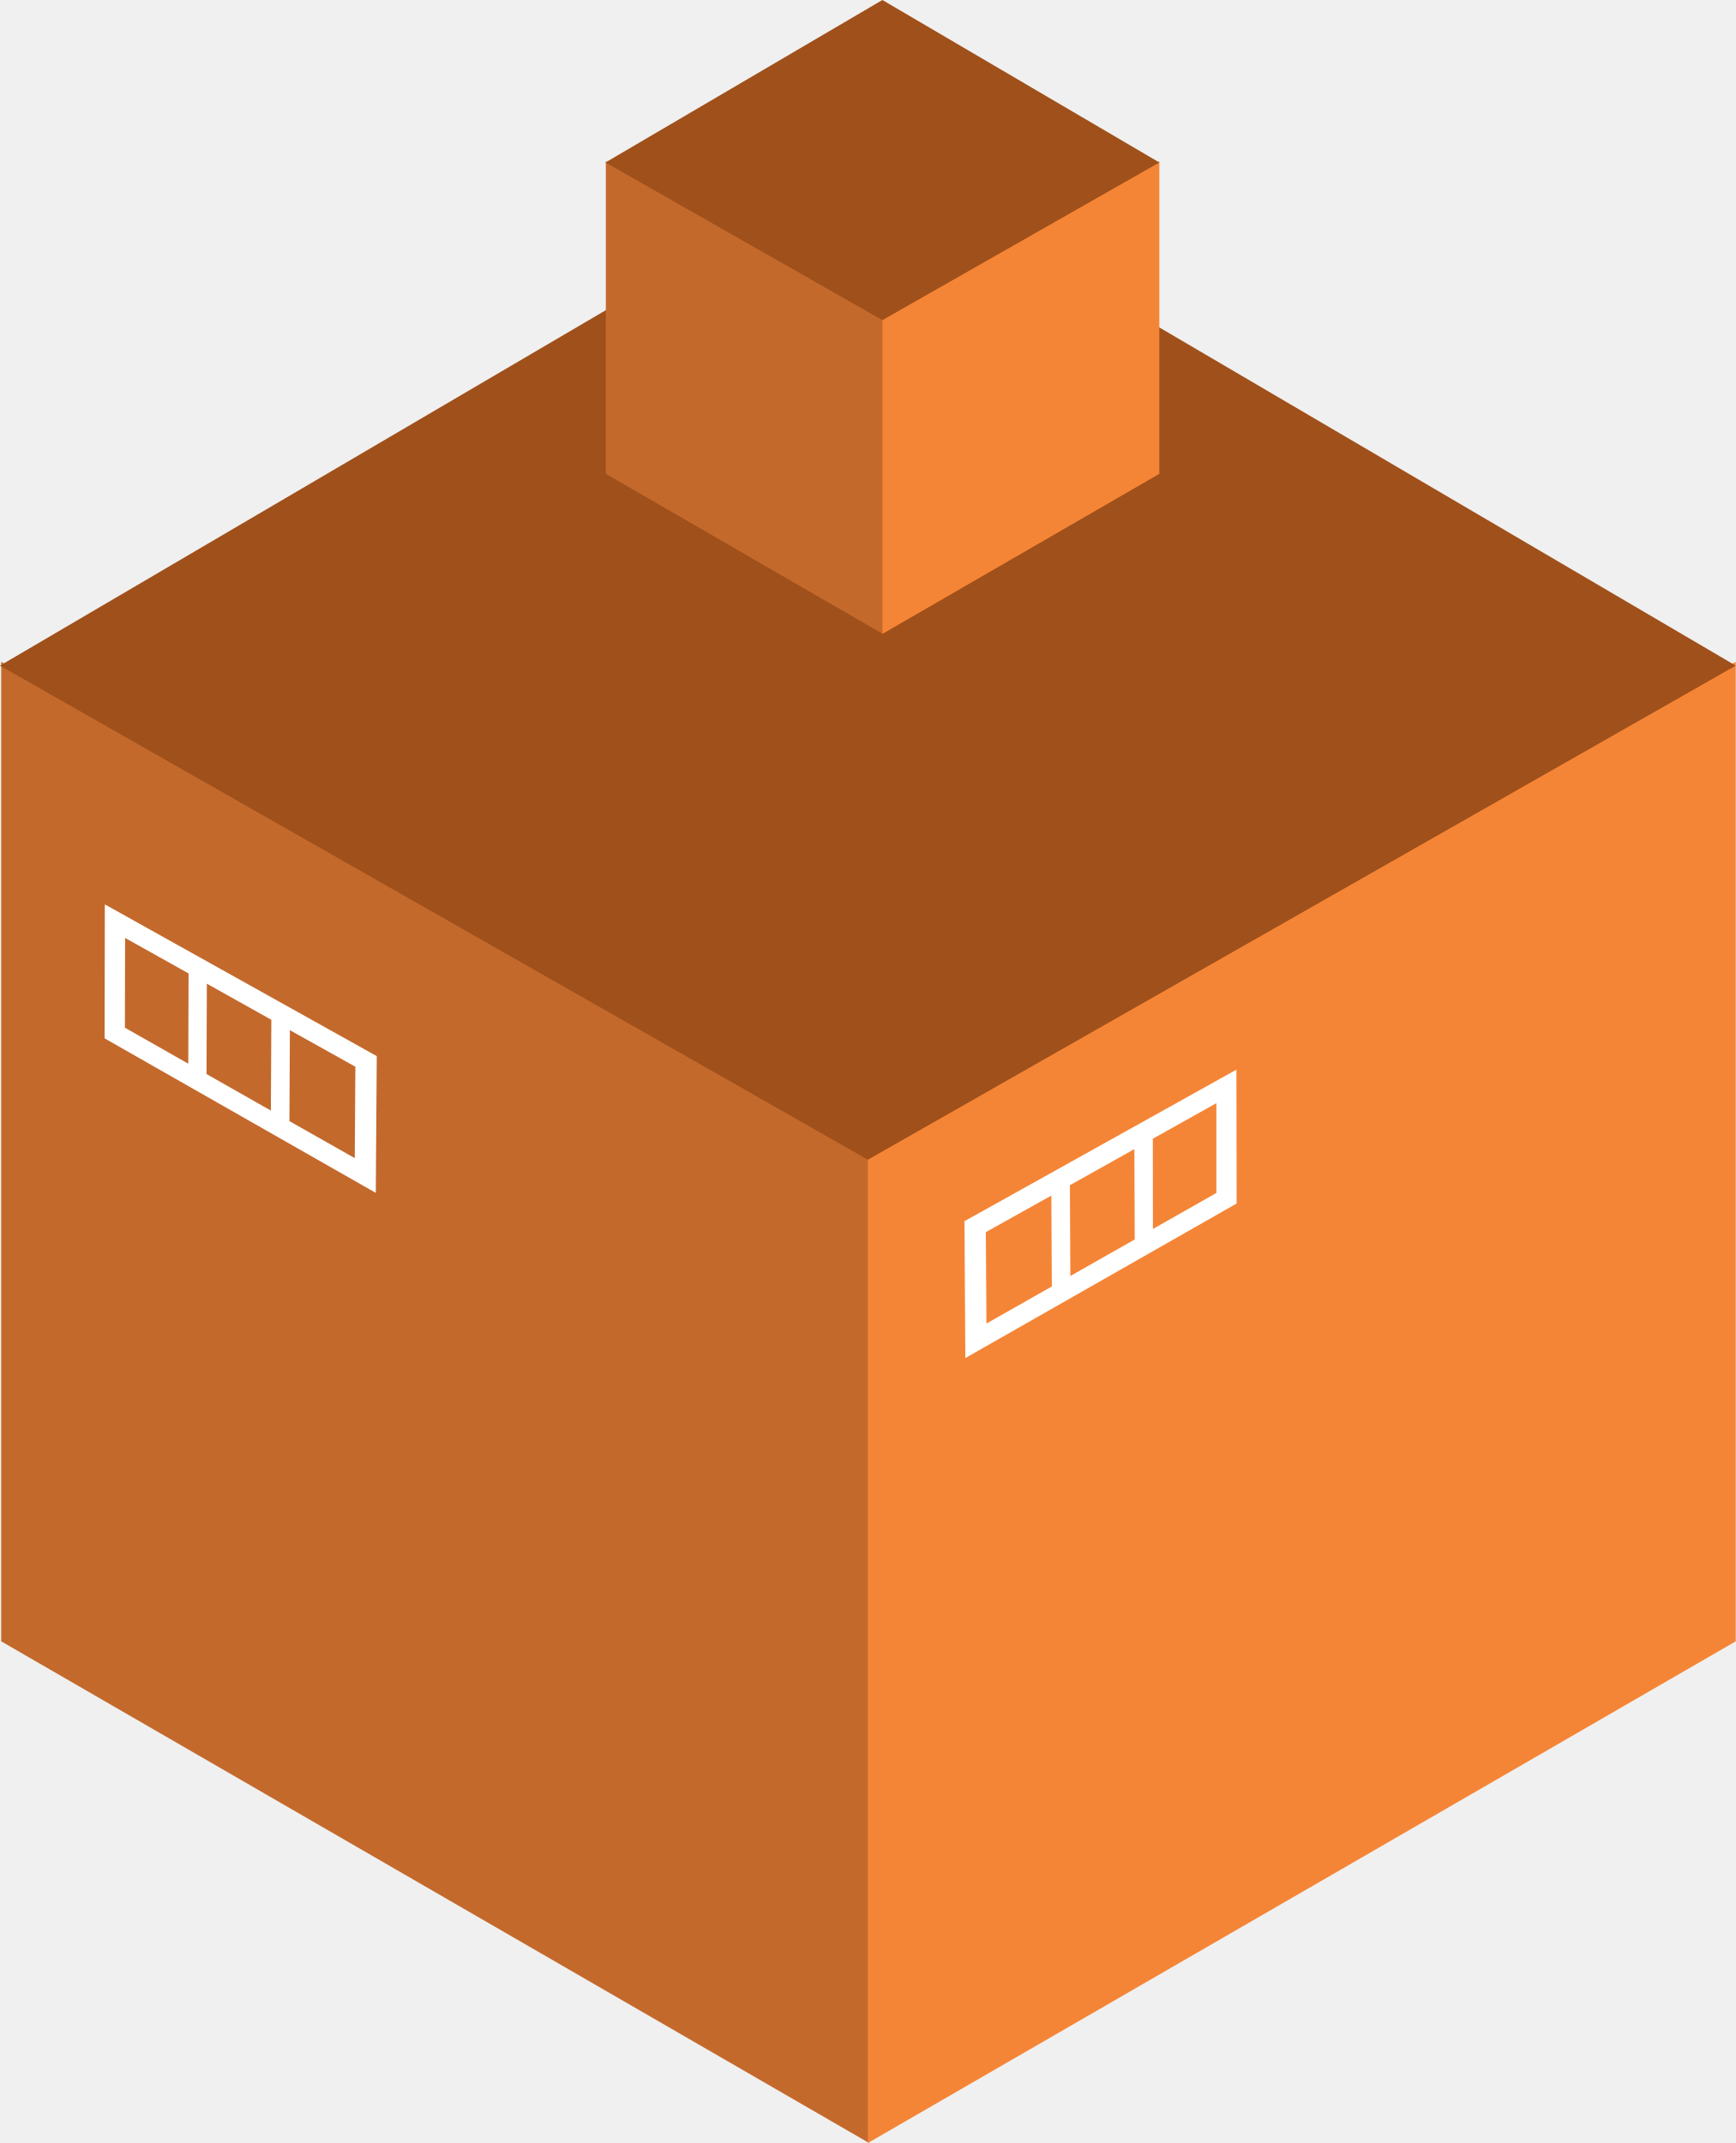
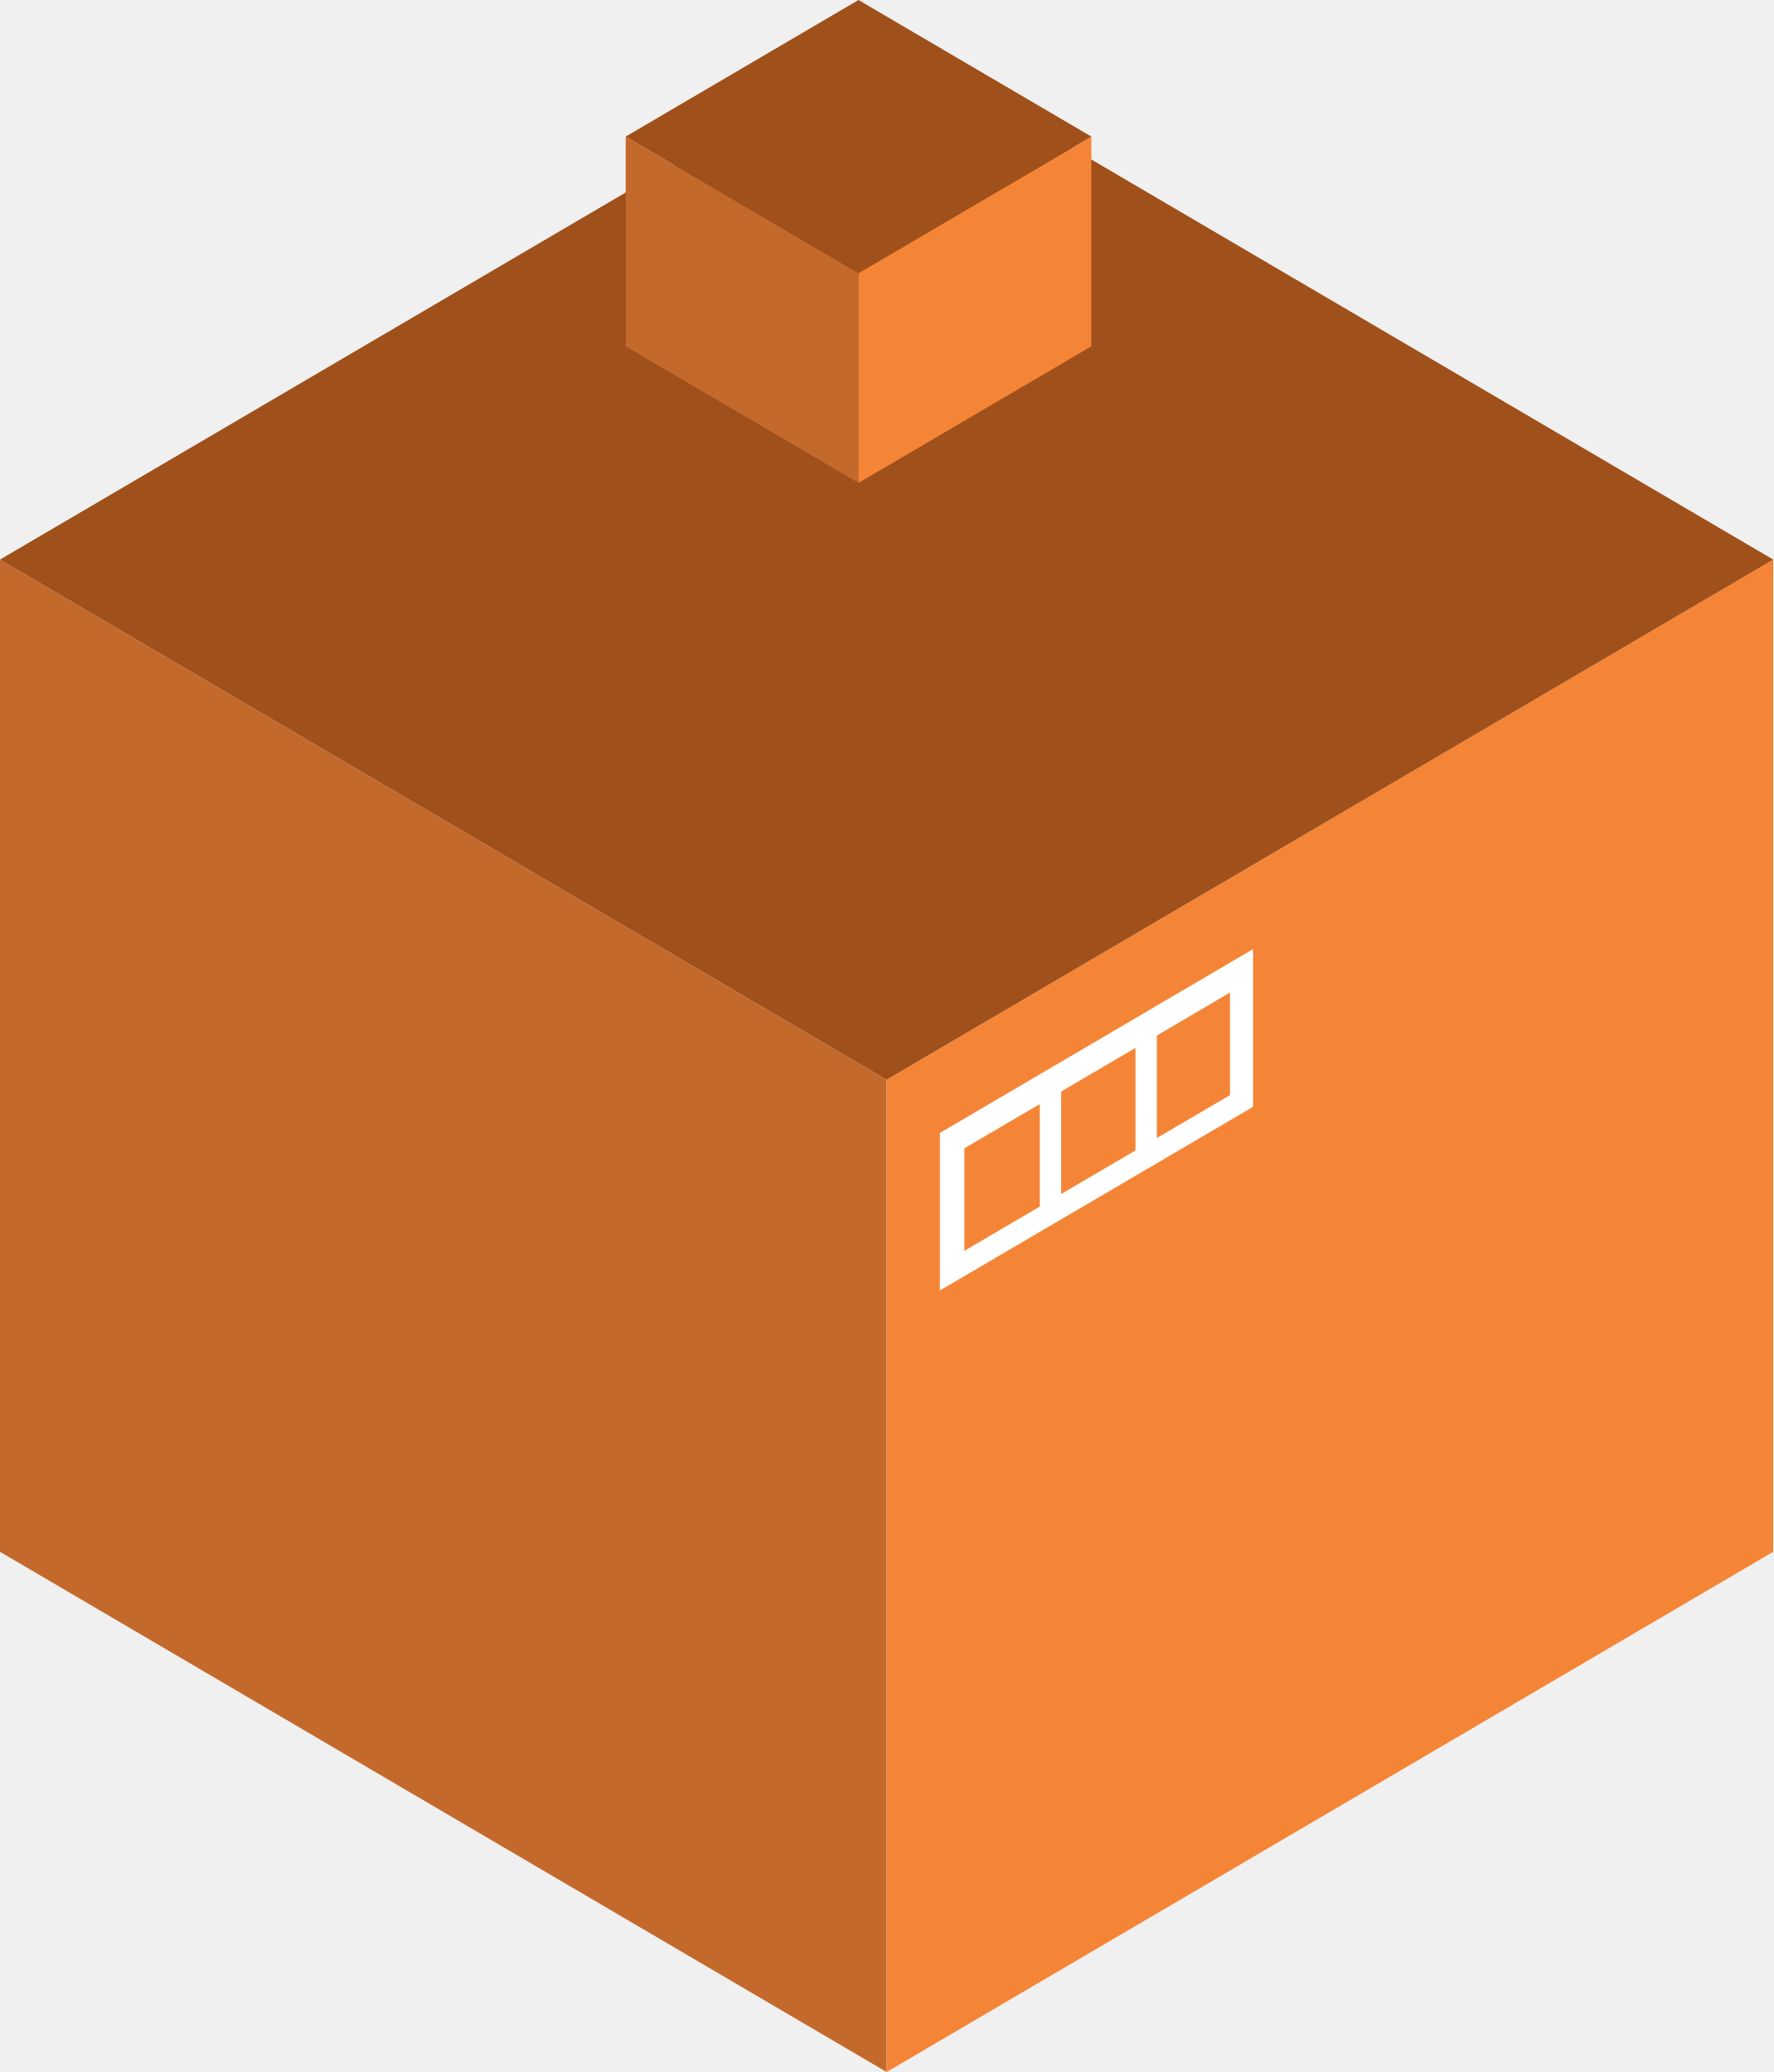
- <svg xmlns="http://www.w3.org/2000/svg" viewBox="0 0 474.69 586.13">
+ <svg xmlns="http://www.w3.org/2000/svg" viewBox="0 0 311.4 363.94">
  <defs>
    <style>.a{fill:#c4692c;}.b{fill:#f58536;}.c{fill:#a0501a;}.d{fill:#fff;}</style>
  </defs>
-   <polygon class="a" points="237.68 586.13 0.33 448.92 0.33 181.01 237.68 316.14 237.68 586.13" />
-   <polygon class="b" points="237.35 586.13 474.69 448.92 474.69 181.01 237.35 316.14 237.35 586.13" />
-   <polygon class="c" points="237.35 42.78 0 182.06 237.35 317.19 474.69 182.06 237.35 42.78" />
-   <polygon class="a" points="241.43 173.38 165.69 129.6 165.69 44.11 241.43 87.23 241.43 173.38" />
-   <polygon class="b" points="241.32 173.38 317.06 129.6 317.06 44.11 241.32 87.23 241.32 173.38" />
-   <polygon class="c" points="241.32 0 165.59 44.44 241.32 87.56 317.06 44.44 241.32 0" />
-   <path class="d" d="M338.14,292.56l.06,36.61L264,371.44,263.77,334Zm-22.83,43.57,17.34-9.84,0-24.56-17.37,9.72ZM292.72,349l17.61-10-.1-24.71-17.63,9.87Zm-22.94,13,17.88-10.15L287.52,327l-17.91,10Z" />
-   <path class="d" d="M28.67,247.36,28.61,284l74.16,42.26.27-37.4Zm22.82,43.57-17.33-9.84.05-24.56,17.36,9.72Zm22.59,12.83-17.6-10,.09-24.71,17.64,9.87Zm22.94,13L79.15,306.64l.13-24.88,17.91,10Z" />
+   <polygon class="a" points="155.7 363.94 0 272.57 0 98.29 155.7 189.65 155.7 363.94" />
+   <polygon class="b" points="155.7 363.94 311.39 272.57 311.39 98.29 155.7 189.65 155.7 363.94" />
+   <polygon class="c" points="155.7 6.92 0 98.29 155.7 189.65 311.4 98.29 155.7 6.92" />
+   <path class="d" d="M220.05,194.41l-55,32.26V199l55-32.29Zm-37.45-.49-13.25,7.78v18l13.25-7.77Zm16.8-9.86-13.05,7.66v18l13.05-7.65ZM216,174.33l-12.85,7.56v18L216,192.36Z" />
+   <polygon class="a" points="150.76 84.82 109.88 60.83 109.88 23.99 150.76 47.98 150.76 84.82" />
+   <polygon class="b" points="150.76 84.82 191.65 60.83 191.65 23.99 150.76 47.98 150.76 84.82" />
+   <polygon class="c" points="150.76 0 109.88 23.99 150.76 47.98 191.65 23.99 150.76 0" />
</svg>
